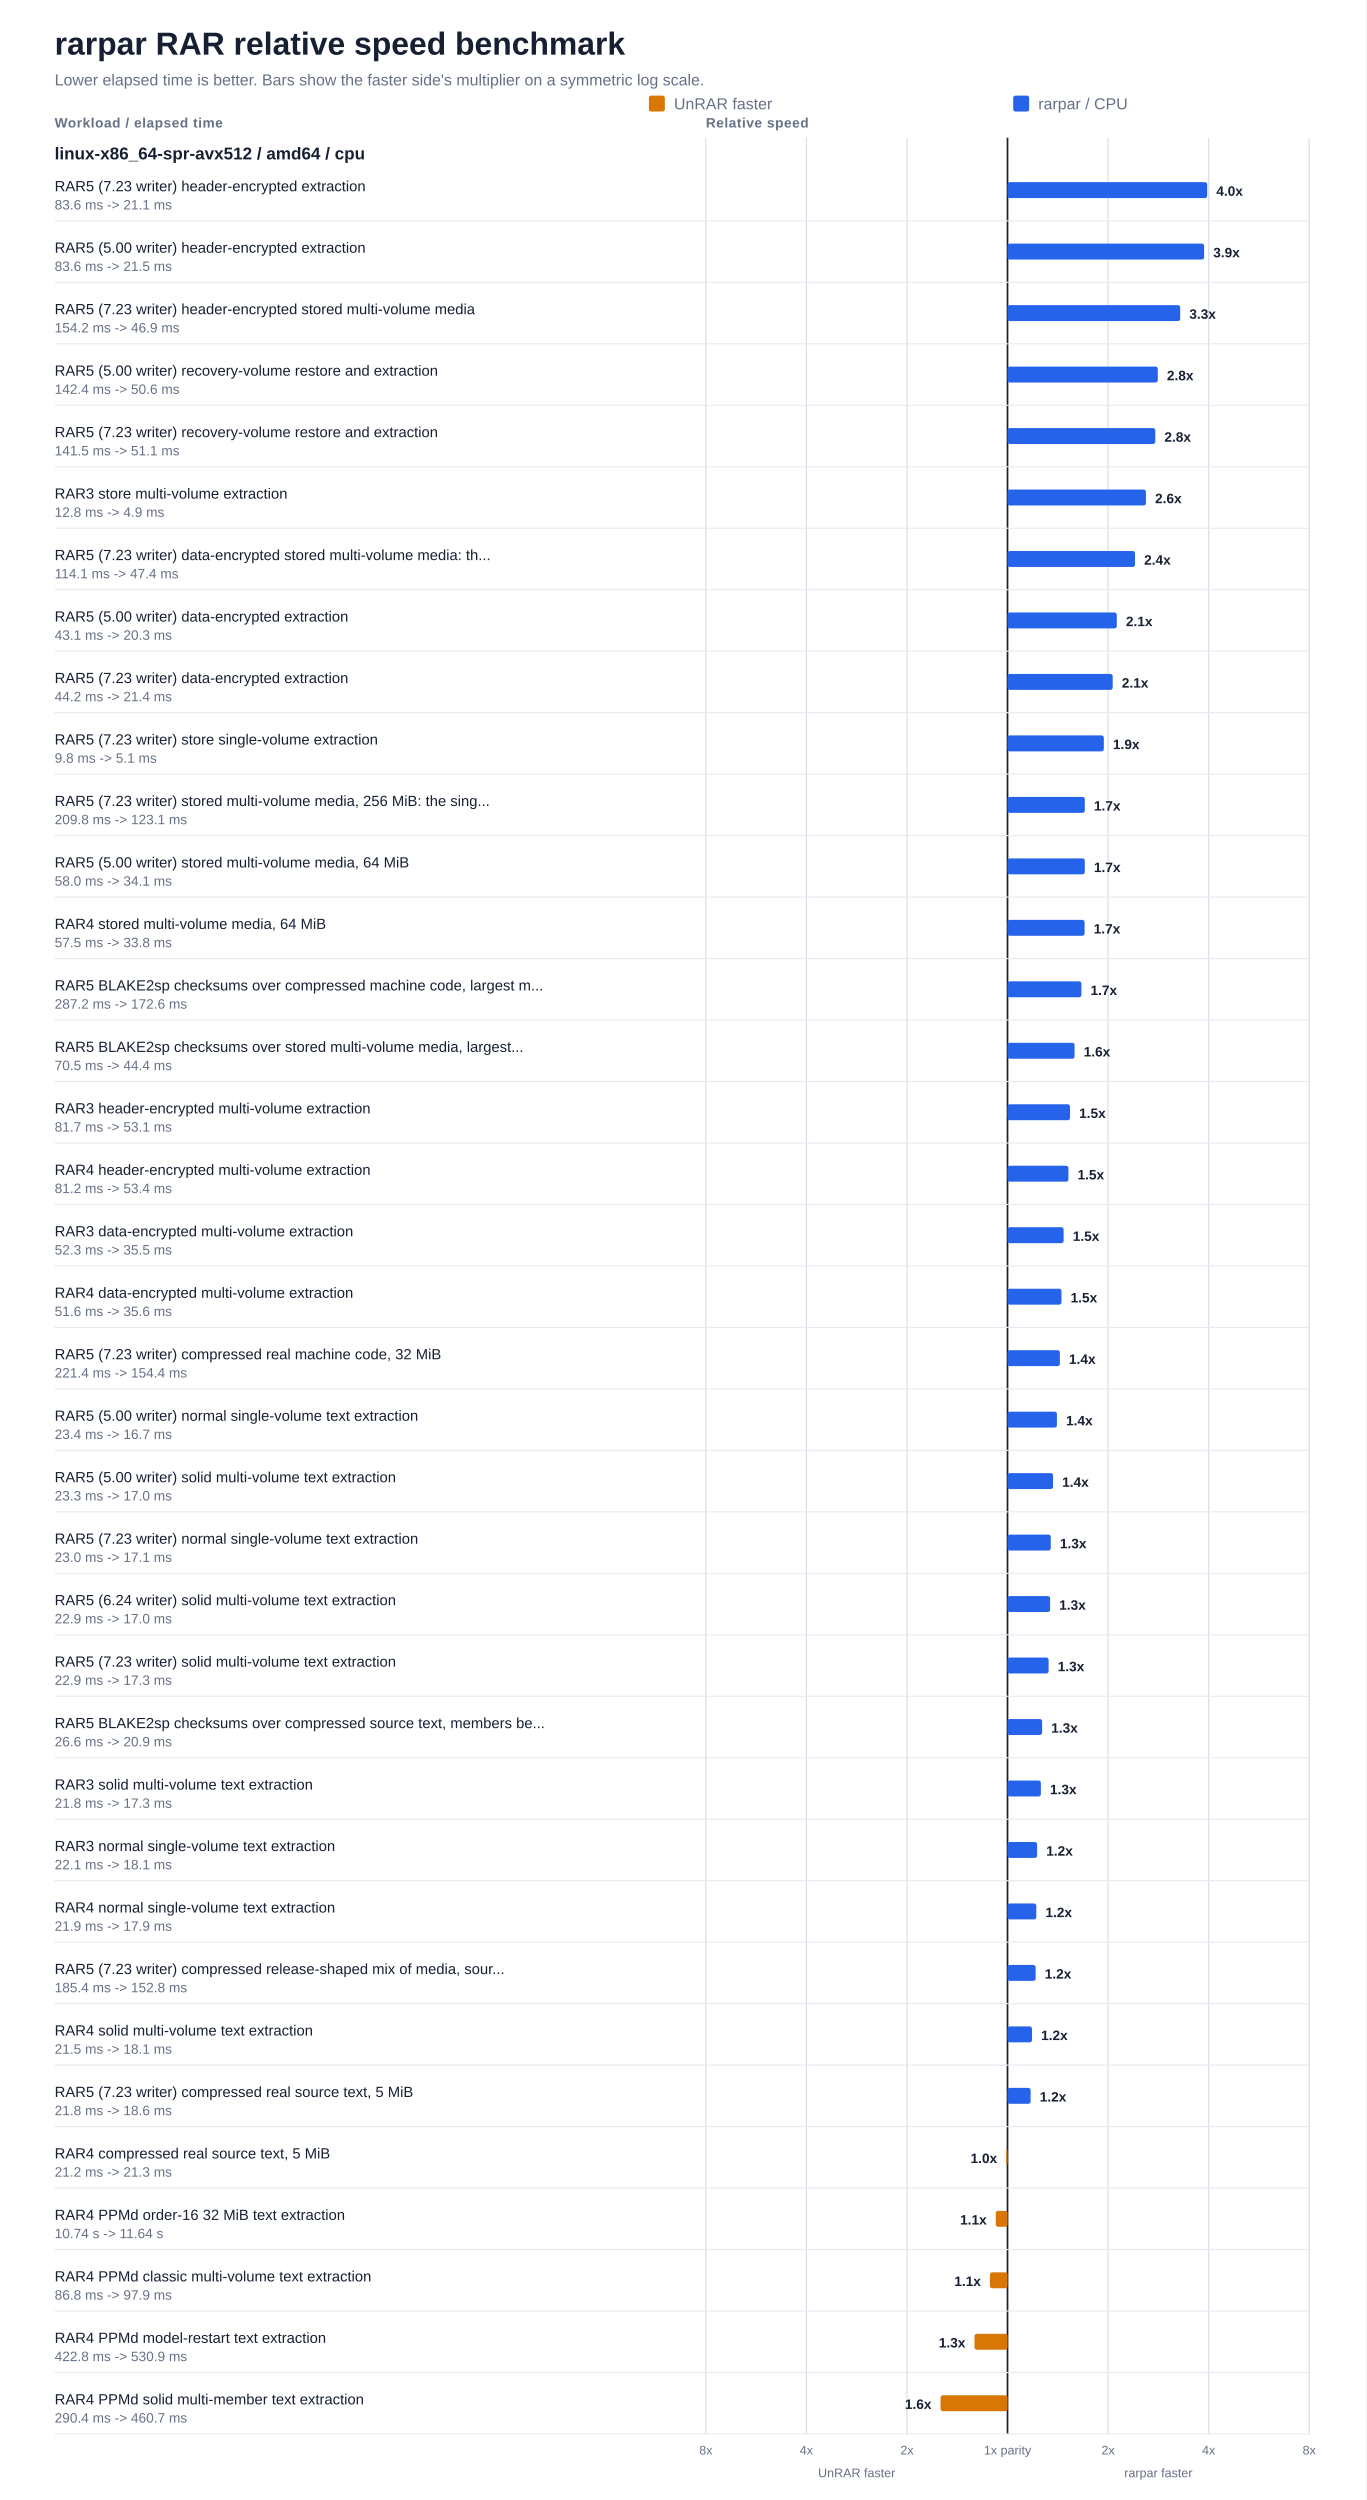
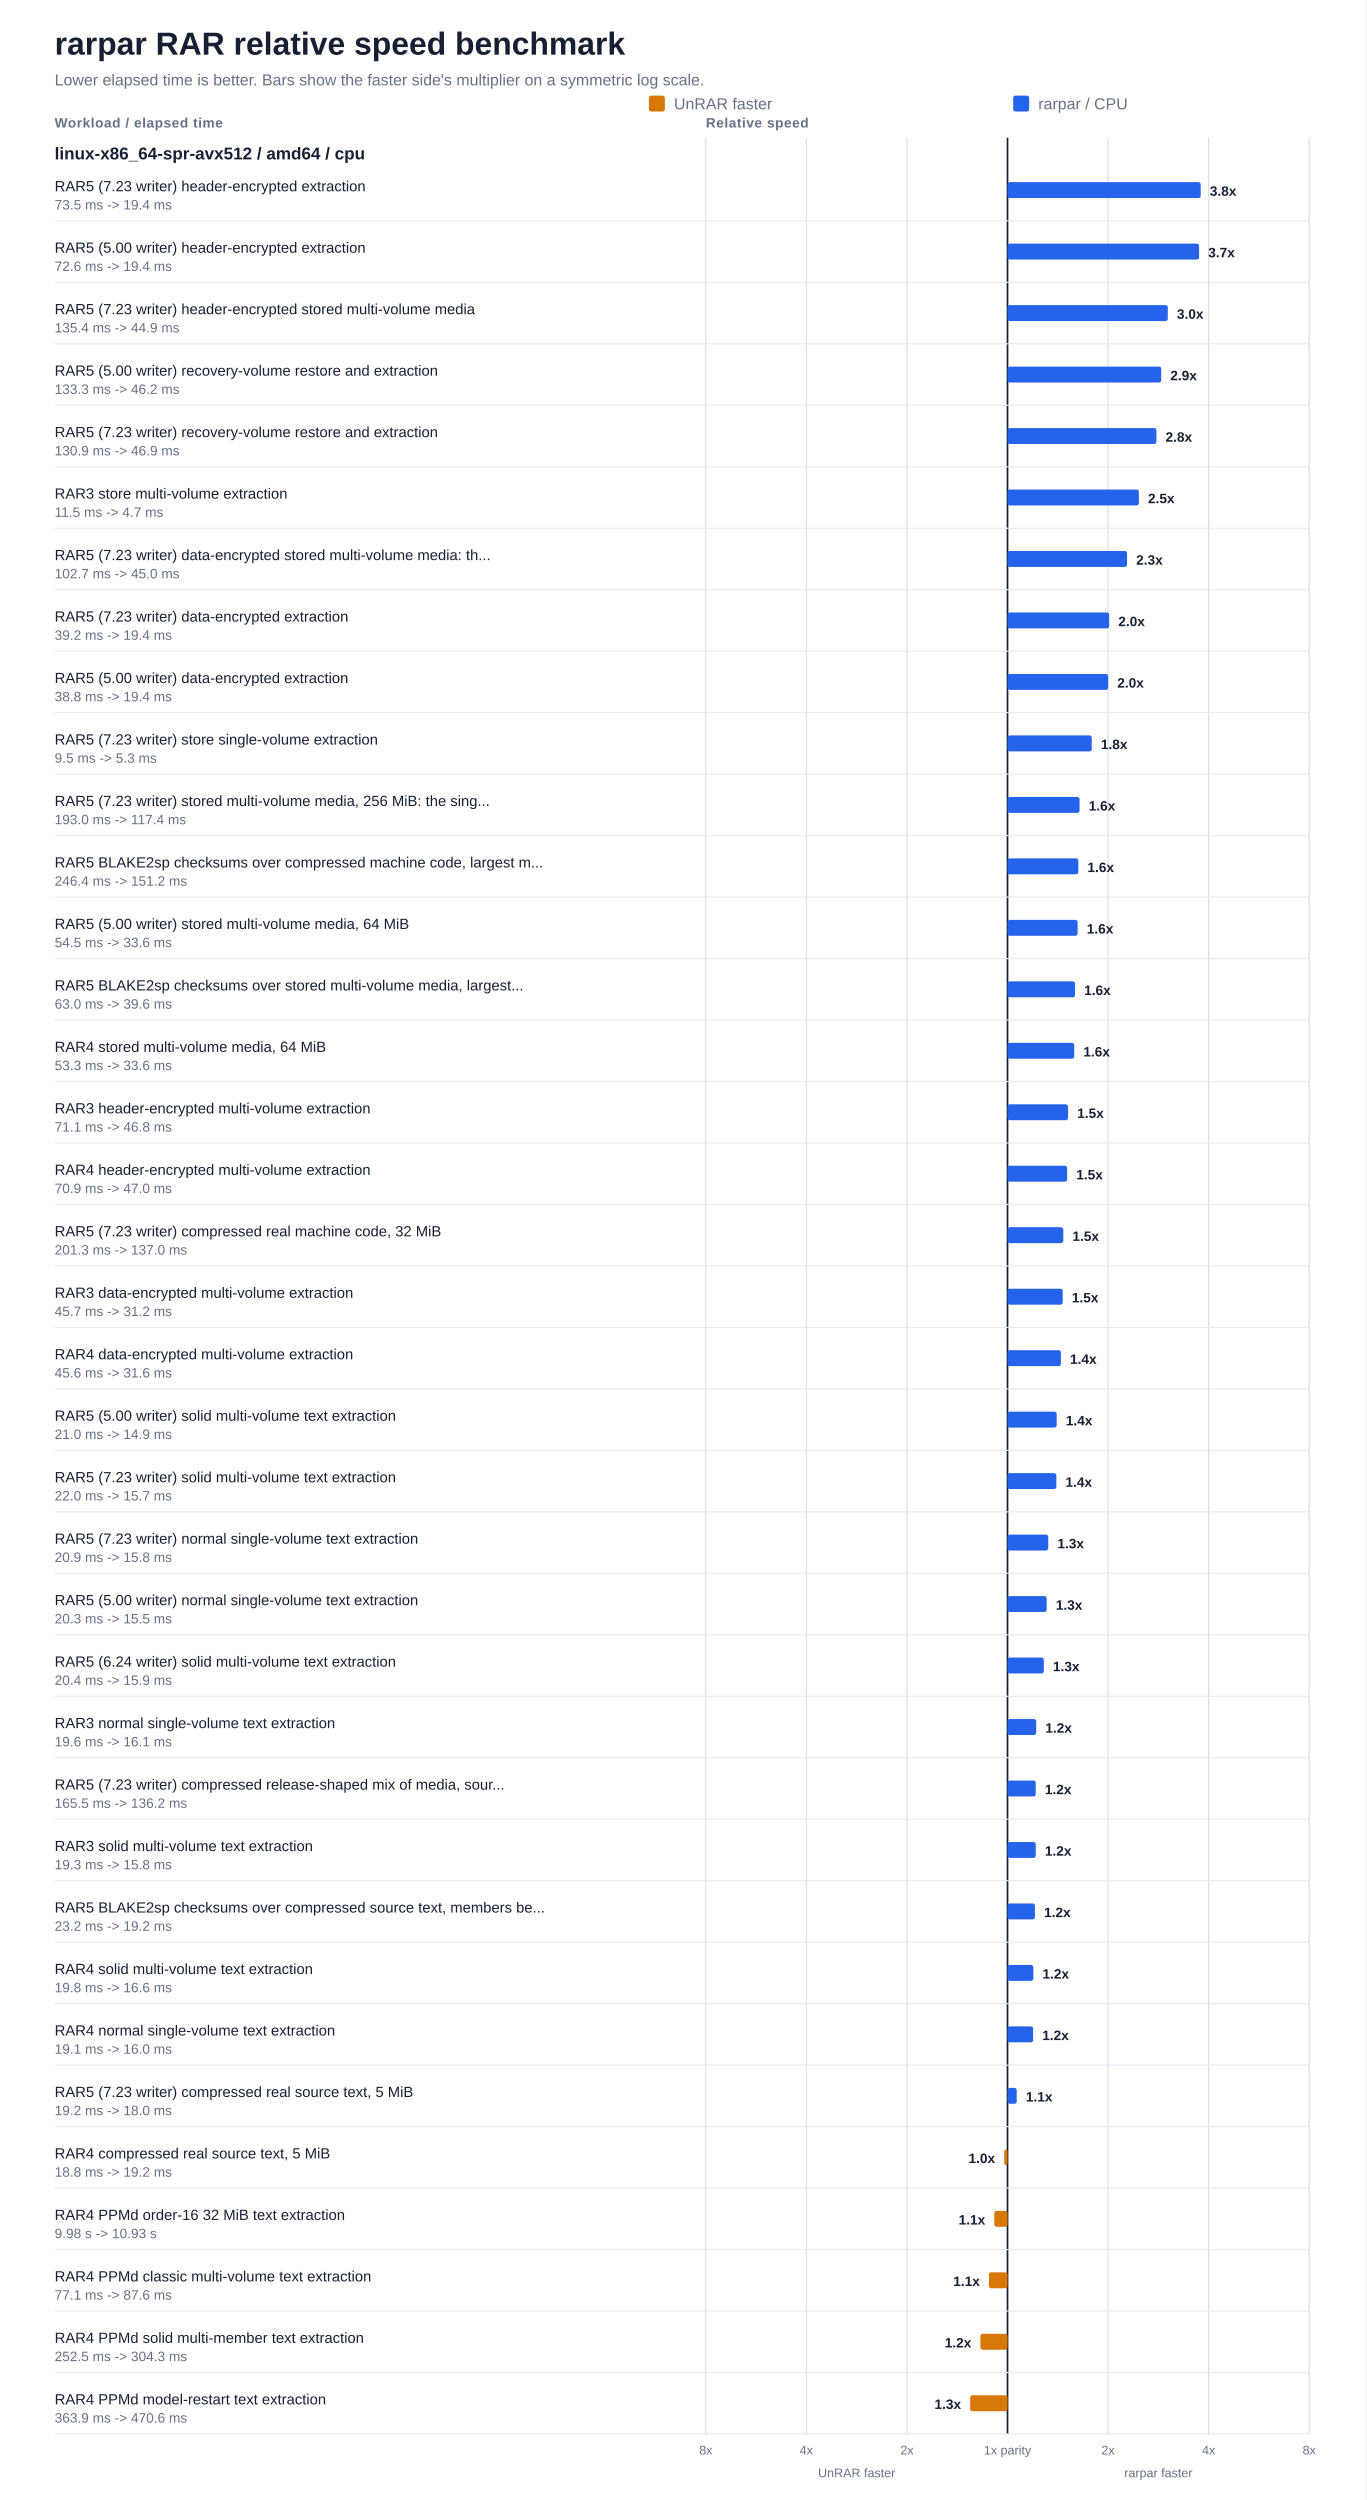
<svg xmlns="http://www.w3.org/2000/svg" width="1200" height="2196" viewBox="0 0 1200 2196" role="img" aria-labelledby="title desc">
  <style>
    .bg { fill: #ffffff; } text { font-family: Arial, sans-serif; fill: #172033; }
    .title { font-size: 28px; font-weight: 600; } .subtitle { font-size: 14px; fill: #667085; }
    .column { font-size: 12px; font-weight: 600; fill: #667085; letter-spacing: .04em; text-transform: uppercase; }
    .machine { font-size: 15px; font-weight: 600; } .workload { font-size: 13px; font-weight: 500; }
    .timing { font-size: 12px; fill: #667085; } .tick { font-size: 11px; fill: #667085; } .ratio { font-size: 12px; font-weight: 600; }
    .grid { stroke: #d7dce5; stroke-width: 1; } .parity { stroke: #172033; stroke-width: 1.5; } .rule { stroke: #e7eaf0; stroke-width: 1; }
    .cpu { fill: #2563eb; } .gpu { fill: #7c3aed; } .slower { fill: #d97706; }
    @media (prefers-color-scheme: dark) { .bg { fill: #0d1117; } text { fill: #e6edf3; } .subtitle, .column, .timing, .tick { fill: #9ca7b5; } .grid { stroke: #30363d; } .parity { stroke: #e6edf3; } .rule { stroke: #21262d; } .cpu { fill: #58a6ff; } .gpu { fill: #bc8cff; } .slower { fill: #f2a65a; } }
  </style>
  <rect class="bg" width="1200" height="2196" />
  <text class="title" x="48" y="48">rarpar RAR relative speed benchmark</text>
  <text class="subtitle" x="48" y="75">Lower elapsed time is better. Bars show the faster side's multiplier on a symmetric log scale.</text>
  <g aria-label="Legend">
    <rect class="slower" x="570" y="84" width="14" height="14" rx="2" />
    <text class="subtitle" x="592" y="96">UnRAR faster</text>
    <rect class="cpu" x="890" y="84" width="14" height="14" rx="2" />
    <text class="subtitle" x="912" y="96">rarpar / CPU</text>
  </g>
  <text class="column" x="48" y="112">Workload / elapsed time</text>
  <text class="column" x="620" y="112">Relative speed</text>
  <g aria-label="Relative speed axis">
    <line class="grid" x1="620.0" y1="121" x2="620.0" y2="2138" />
    <text class="tick" x="620.0" y="2156" text-anchor="middle">8x</text>
    <line class="grid" x1="708.3" y1="121" x2="708.3" y2="2138" />
    <text class="tick" x="708.3" y="2156" text-anchor="middle">4x</text>
    <line class="grid" x1="796.7" y1="121" x2="796.7" y2="2138" />
    <text class="tick" x="796.7" y="2156" text-anchor="middle">2x</text>
    <line class="parity" x1="885.0" y1="121" x2="885.0" y2="2138" />
    <text class="tick" x="885.0" y="2156" text-anchor="middle">1x parity</text>
    <line class="grid" x1="973.3" y1="121" x2="973.3" y2="2138" />
    <text class="tick" x="973.3" y="2156" text-anchor="middle">2x</text>
    <line class="grid" x1="1061.7" y1="121" x2="1061.7" y2="2138" />
    <text class="tick" x="1061.7" y="2156" text-anchor="middle">4x</text>
    <line class="grid" x1="1150.0" y1="121" x2="1150.0" y2="2138" />
    <text class="tick" x="1150.0" y="2156" text-anchor="middle">8x</text>
    <text class="tick" x="752.5" y="2176" text-anchor="middle">UnRAR faster</text>
    <text class="tick" x="1017.5" y="2176" text-anchor="middle">rarpar faster</text>
  </g>
  <g aria-label="RAR benchmarks">
    <text class="machine" x="48" y="140">linux-x86_64-spr-avx512 / amd64 / cpu</text>
    <text class="workload" x="48" y="168">RAR5 (7.23 writer) header-encrypted extraction</text>
-     <text class="timing" x="48" y="184">83.6 ms -&gt; 21.1 ms</text>
-     <rect class="cpu" x="885.0" y="160" width="175.4" height="14" rx="2" />
-     <text class="ratio" x="1068.4" y="172">4.0x</text>
+     <text class="timing" x="48" y="184">73.5 ms -&gt; 19.4 ms</text>
+     <rect class="cpu" x="885.0" y="160" width="169.7" height="14" rx="2" />
+     <text class="ratio" x="1062.7" y="172">3.8x</text>
    <line class="rule" x1="48" y1="194" x2="1150" y2="194" />
    <text class="workload" x="48" y="222">RAR5 (5.00 writer) header-encrypted extraction</text>
-     <text class="timing" x="48" y="238">83.6 ms -&gt; 21.5 ms</text>
-     <rect class="cpu" x="885.0" y="214" width="172.7" height="14" rx="2" />
-     <text class="ratio" x="1065.7" y="226">3.9x</text>
+     <text class="timing" x="48" y="238">72.6 ms -&gt; 19.4 ms</text>
+     <rect class="cpu" x="885.0" y="214" width="168.3" height="14" rx="2" />
+     <text class="ratio" x="1061.3" y="226">3.7x</text>
    <line class="rule" x1="48" y1="248" x2="1150" y2="248" />
    <text class="workload" x="48" y="276">RAR5 (7.23 writer) header-encrypted stored multi-volume media</text>
-     <text class="timing" x="48" y="292">154.2 ms -&gt; 46.9 ms</text>
-     <rect class="cpu" x="885.0" y="268" width="151.7" height="14" rx="2" />
-     <text class="ratio" x="1044.7" y="280">3.3x</text>
+     <text class="timing" x="48" y="292">135.4 ms -&gt; 44.9 ms</text>
+     <rect class="cpu" x="885.0" y="268" width="140.8" height="14" rx="2" />
+     <text class="ratio" x="1033.8" y="280">3.0x</text>
    <line class="rule" x1="48" y1="302" x2="1150" y2="302" />
    <text class="workload" x="48" y="330">RAR5 (5.00 writer) recovery-volume restore and extraction</text>
-     <text class="timing" x="48" y="346">142.4 ms -&gt; 50.6 ms</text>
-     <rect class="cpu" x="885.0" y="322" width="132.0" height="14" rx="2" />
-     <text class="ratio" x="1025.0" y="334">2.8x</text>
+     <text class="timing" x="48" y="346">133.3 ms -&gt; 46.2 ms</text>
+     <rect class="cpu" x="885.0" y="322" width="135.0" height="14" rx="2" />
+     <text class="ratio" x="1028.0" y="334">2.9x</text>
    <line class="rule" x1="48" y1="356" x2="1150" y2="356" />
    <text class="workload" x="48" y="384">RAR5 (7.23 writer) recovery-volume restore and extraction</text>
-     <text class="timing" x="48" y="400">141.5 ms -&gt; 51.1 ms</text>
-     <rect class="cpu" x="885.0" y="376" width="129.8" height="14" rx="2" />
-     <text class="ratio" x="1022.8" y="388">2.8x</text>
+     <text class="timing" x="48" y="400">130.9 ms -&gt; 46.9 ms</text>
+     <rect class="cpu" x="885.0" y="376" width="130.8" height="14" rx="2" />
+     <text class="ratio" x="1023.8" y="388">2.8x</text>
    <line class="rule" x1="48" y1="410" x2="1150" y2="410" />
    <text class="workload" x="48" y="438">RAR3 store multi-volume extraction</text>
-     <text class="timing" x="48" y="454">12.8 ms -&gt; 4.9 ms</text>
-     <rect class="cpu" x="885.0" y="430" width="121.6" height="14" rx="2" />
-     <text class="ratio" x="1014.6" y="442">2.6x</text>
+     <text class="timing" x="48" y="454">11.5 ms -&gt; 4.7 ms</text>
+     <rect class="cpu" x="885.0" y="430" width="115.4" height="14" rx="2" />
+     <text class="ratio" x="1008.4" y="442">2.5x</text>
    <line class="rule" x1="48" y1="464" x2="1150" y2="464" />
    <text class="workload" x="48" y="492">RAR5 (7.23 writer) data-encrypted stored multi-volume media: th...</text>
-     <text class="timing" x="48" y="508">114.1 ms -&gt; 47.4 ms</text>
-     <rect class="cpu" x="885.0" y="484" width="112.0" height="14" rx="2" />
-     <text class="ratio" x="1005.0" y="496">2.4x</text>
+     <text class="timing" x="48" y="508">102.7 ms -&gt; 45.0 ms</text>
+     <rect class="cpu" x="885.0" y="484" width="105.0" height="14" rx="2" />
+     <text class="ratio" x="998.0" y="496">2.3x</text>
    <line class="rule" x1="48" y1="518" x2="1150" y2="518" />
-     <text class="workload" x="48" y="546">RAR5 (5.00 writer) data-encrypted extraction</text>
-     <text class="timing" x="48" y="562">43.1 ms -&gt; 20.3 ms</text>
-     <rect class="cpu" x="885.0" y="538" width="96.0" height="14" rx="2" />
-     <text class="ratio" x="989.0" y="550">2.1x</text>
+     <text class="workload" x="48" y="546">RAR5 (7.23 writer) data-encrypted extraction</text>
+     <text class="timing" x="48" y="562">39.2 ms -&gt; 19.4 ms</text>
+     <rect class="cpu" x="885.0" y="538" width="89.3" height="14" rx="2" />
+     <text class="ratio" x="982.3" y="550">2.0x</text>
    <line class="rule" x1="48" y1="572" x2="1150" y2="572" />
-     <text class="workload" x="48" y="600">RAR5 (7.23 writer) data-encrypted extraction</text>
-     <text class="timing" x="48" y="616">44.2 ms -&gt; 21.4 ms</text>
-     <rect class="cpu" x="885.0" y="592" width="92.4" height="14" rx="2" />
-     <text class="ratio" x="985.4" y="604">2.1x</text>
+     <text class="workload" x="48" y="600">RAR5 (5.00 writer) data-encrypted extraction</text>
+     <text class="timing" x="48" y="616">38.8 ms -&gt; 19.4 ms</text>
+     <rect class="cpu" x="885.0" y="592" width="88.4" height="14" rx="2" />
+     <text class="ratio" x="981.4" y="604">2.0x</text>
    <line class="rule" x1="48" y1="626" x2="1150" y2="626" />
    <text class="workload" x="48" y="654">RAR5 (7.23 writer) store single-volume extraction</text>
-     <text class="timing" x="48" y="670">9.8 ms -&gt; 5.1 ms</text>
-     <rect class="cpu" x="885.0" y="646" width="84.6" height="14" rx="2" />
-     <text class="ratio" x="977.6" y="658">1.9x</text>
+     <text class="timing" x="48" y="670">9.5 ms -&gt; 5.3 ms</text>
+     <rect class="cpu" x="885.0" y="646" width="74.0" height="14" rx="2" />
+     <text class="ratio" x="967.0" y="658">1.8x</text>
    <line class="rule" x1="48" y1="680" x2="1150" y2="680" />
    <text class="workload" x="48" y="708">RAR5 (7.23 writer) stored multi-volume media, 256 MiB: the sing...</text>
-     <text class="timing" x="48" y="724">209.8 ms -&gt; 123.1 ms</text>
-     <rect class="cpu" x="885.0" y="700" width="67.9" height="14" rx="2" />
-     <text class="ratio" x="960.9" y="712">1.7x</text>
+     <text class="timing" x="48" y="724">193.0 ms -&gt; 117.4 ms</text>
+     <rect class="cpu" x="885.0" y="700" width="63.3" height="14" rx="2" />
+     <text class="ratio" x="956.3" y="712">1.6x</text>
    <line class="rule" x1="48" y1="734" x2="1150" y2="734" />
-     <text class="workload" x="48" y="762">RAR5 (5.00 writer) stored multi-volume media, 64 MiB</text>
-     <text class="timing" x="48" y="778">58.0 ms -&gt; 34.1 ms</text>
-     <rect class="cpu" x="885.0" y="754" width="67.9" height="14" rx="2" />
-     <text class="ratio" x="960.9" y="766">1.7x</text>
+     <text class="workload" x="48" y="762">RAR5 BLAKE2sp checksums over compressed machine code, largest m...</text>
+     <text class="timing" x="48" y="778">246.4 ms -&gt; 151.2 ms</text>
+     <rect class="cpu" x="885.0" y="754" width="62.2" height="14" rx="2" />
+     <text class="ratio" x="955.2" y="766">1.6x</text>
    <line class="rule" x1="48" y1="788" x2="1150" y2="788" />
-     <text class="workload" x="48" y="816">RAR4 stored multi-volume media, 64 MiB</text>
-     <text class="timing" x="48" y="832">57.5 ms -&gt; 33.8 ms</text>
-     <rect class="cpu" x="885.0" y="808" width="67.7" height="14" rx="2" />
-     <text class="ratio" x="960.7" y="820">1.7x</text>
+     <text class="workload" x="48" y="816">RAR5 (5.00 writer) stored multi-volume media, 64 MiB</text>
+     <text class="timing" x="48" y="832">54.5 ms -&gt; 33.6 ms</text>
+     <rect class="cpu" x="885.0" y="808" width="61.6" height="14" rx="2" />
+     <text class="ratio" x="954.6" y="820">1.6x</text>
    <line class="rule" x1="48" y1="842" x2="1150" y2="842" />
-     <text class="workload" x="48" y="870">RAR5 BLAKE2sp checksums over compressed machine code, largest m...</text>
-     <text class="timing" x="48" y="886">287.2 ms -&gt; 172.6 ms</text>
-     <rect class="cpu" x="885.0" y="862" width="64.9" height="14" rx="2" />
-     <text class="ratio" x="957.9" y="874">1.7x</text>
+     <text class="workload" x="48" y="870">RAR5 BLAKE2sp checksums over stored multi-volume media, largest...</text>
+     <text class="timing" x="48" y="886">63.0 ms -&gt; 39.6 ms</text>
+     <rect class="cpu" x="885.0" y="862" width="59.3" height="14" rx="2" />
+     <text class="ratio" x="952.3" y="874">1.6x</text>
    <line class="rule" x1="48" y1="896" x2="1150" y2="896" />
-     <text class="workload" x="48" y="924">RAR5 BLAKE2sp checksums over stored multi-volume media, largest...</text>
-     <text class="timing" x="48" y="940">70.5 ms -&gt; 44.4 ms</text>
-     <rect class="cpu" x="885.0" y="916" width="58.9" height="14" rx="2" />
-     <text class="ratio" x="951.9" y="928">1.6x</text>
+     <text class="workload" x="48" y="924">RAR4 stored multi-volume media, 64 MiB</text>
+     <text class="timing" x="48" y="940">53.3 ms -&gt; 33.6 ms</text>
+     <rect class="cpu" x="885.0" y="916" width="58.6" height="14" rx="2" />
+     <text class="ratio" x="951.6" y="928">1.6x</text>
    <line class="rule" x1="48" y1="950" x2="1150" y2="950" />
    <text class="workload" x="48" y="978">RAR3 header-encrypted multi-volume extraction</text>
-     <text class="timing" x="48" y="994">81.7 ms -&gt; 53.1 ms</text>
-     <rect class="cpu" x="885.0" y="970" width="54.9" height="14" rx="2" />
-     <text class="ratio" x="947.9" y="982">1.5x</text>
+     <text class="timing" x="48" y="994">71.1 ms -&gt; 46.8 ms</text>
+     <rect class="cpu" x="885.0" y="970" width="53.2" height="14" rx="2" />
+     <text class="ratio" x="946.2" y="982">1.5x</text>
    <line class="rule" x1="48" y1="1004" x2="1150" y2="1004" />
    <text class="workload" x="48" y="1032">RAR4 header-encrypted multi-volume extraction</text>
-     <text class="timing" x="48" y="1048">81.2 ms -&gt; 53.4 ms</text>
-     <rect class="cpu" x="885.0" y="1024" width="53.5" height="14" rx="2" />
-     <text class="ratio" x="946.5" y="1036">1.5x</text>
+     <text class="timing" x="48" y="1048">70.9 ms -&gt; 47.0 ms</text>
+     <rect class="cpu" x="885.0" y="1024" width="52.4" height="14" rx="2" />
+     <text class="ratio" x="945.4" y="1036">1.5x</text>
    <line class="rule" x1="48" y1="1058" x2="1150" y2="1058" />
-     <text class="workload" x="48" y="1086">RAR3 data-encrypted multi-volume extraction</text>
-     <text class="timing" x="48" y="1102">52.3 ms -&gt; 35.5 ms</text>
-     <rect class="cpu" x="885.0" y="1078" width="49.3" height="14" rx="2" />
-     <text class="ratio" x="942.3" y="1090">1.5x</text>
+     <text class="workload" x="48" y="1086">RAR5 (7.23 writer) compressed real machine code, 32 MiB</text>
+     <text class="timing" x="48" y="1102">201.3 ms -&gt; 137.0 ms</text>
+     <rect class="cpu" x="885.0" y="1078" width="49.0" height="14" rx="2" />
+     <text class="ratio" x="942.0" y="1090">1.5x</text>
    <line class="rule" x1="48" y1="1112" x2="1150" y2="1112" />
-     <text class="workload" x="48" y="1140">RAR4 data-encrypted multi-volume extraction</text>
-     <text class="timing" x="48" y="1156">51.6 ms -&gt; 35.6 ms</text>
-     <rect class="cpu" x="885.0" y="1132" width="47.4" height="14" rx="2" />
-     <text class="ratio" x="940.4" y="1144">1.5x</text>
+     <text class="workload" x="48" y="1140">RAR3 data-encrypted multi-volume extraction</text>
+     <text class="timing" x="48" y="1156">45.7 ms -&gt; 31.2 ms</text>
+     <rect class="cpu" x="885.0" y="1132" width="48.5" height="14" rx="2" />
+     <text class="ratio" x="941.5" y="1144">1.5x</text>
    <line class="rule" x1="48" y1="1166" x2="1150" y2="1166" />
-     <text class="workload" x="48" y="1194">RAR5 (7.23 writer) compressed real machine code, 32 MiB</text>
-     <text class="timing" x="48" y="1210">221.4 ms -&gt; 154.4 ms</text>
-     <rect class="cpu" x="885.0" y="1186" width="46.0" height="14" rx="2" />
-     <text class="ratio" x="939.0" y="1198">1.4x</text>
+     <text class="workload" x="48" y="1194">RAR4 data-encrypted multi-volume extraction</text>
+     <text class="timing" x="48" y="1210">45.6 ms -&gt; 31.6 ms</text>
+     <rect class="cpu" x="885.0" y="1186" width="46.9" height="14" rx="2" />
+     <text class="ratio" x="939.9" y="1198">1.4x</text>
    <line class="rule" x1="48" y1="1220" x2="1150" y2="1220" />
-     <text class="workload" x="48" y="1248">RAR5 (5.00 writer) normal single-volume text extraction</text>
-     <text class="timing" x="48" y="1264">23.4 ms -&gt; 16.7 ms</text>
-     <rect class="cpu" x="885.0" y="1240" width="43.4" height="14" rx="2" />
-     <text class="ratio" x="936.4" y="1252">1.4x</text>
+     <text class="workload" x="48" y="1248">RAR5 (5.00 writer) solid multi-volume text extraction</text>
+     <text class="timing" x="48" y="1264">21.0 ms -&gt; 14.9 ms</text>
+     <rect class="cpu" x="885.0" y="1240" width="43.2" height="14" rx="2" />
+     <text class="ratio" x="936.2" y="1252">1.4x</text>
    <line class="rule" x1="48" y1="1274" x2="1150" y2="1274" />
-     <text class="workload" x="48" y="1302">RAR5 (5.00 writer) solid multi-volume text extraction</text>
-     <text class="timing" x="48" y="1318">23.3 ms -&gt; 17.0 ms</text>
-     <rect class="cpu" x="885.0" y="1294" width="40.0" height="14" rx="2" />
-     <text class="ratio" x="933.0" y="1306">1.4x</text>
+     <text class="workload" x="48" y="1302">RAR5 (7.23 writer) solid multi-volume text extraction</text>
+     <text class="timing" x="48" y="1318">22.0 ms -&gt; 15.7 ms</text>
+     <rect class="cpu" x="885.0" y="1294" width="42.9" height="14" rx="2" />
+     <text class="ratio" x="935.9" y="1306">1.4x</text>
    <line class="rule" x1="48" y1="1328" x2="1150" y2="1328" />
    <text class="workload" x="48" y="1356">RAR5 (7.23 writer) normal single-volume text extraction</text>
-     <text class="timing" x="48" y="1372">23.0 ms -&gt; 17.1 ms</text>
-     <rect class="cpu" x="885.0" y="1348" width="38.0" height="14" rx="2" />
-     <text class="ratio" x="931.0" y="1360">1.3x</text>
+     <text class="timing" x="48" y="1372">20.9 ms -&gt; 15.8 ms</text>
+     <rect class="cpu" x="885.0" y="1348" width="35.8" height="14" rx="2" />
+     <text class="ratio" x="928.8" y="1360">1.3x</text>
    <line class="rule" x1="48" y1="1382" x2="1150" y2="1382" />
-     <text class="workload" x="48" y="1410">RAR5 (6.24 writer) solid multi-volume text extraction</text>
-     <text class="timing" x="48" y="1426">22.9 ms -&gt; 17.0 ms</text>
-     <rect class="cpu" x="885.0" y="1402" width="37.4" height="14" rx="2" />
-     <text class="ratio" x="930.4" y="1414">1.3x</text>
+     <text class="workload" x="48" y="1410">RAR5 (5.00 writer) normal single-volume text extraction</text>
+     <text class="timing" x="48" y="1426">20.3 ms -&gt; 15.5 ms</text>
+     <rect class="cpu" x="885.0" y="1402" width="34.4" height="14" rx="2" />
+     <text class="ratio" x="927.4" y="1414">1.3x</text>
    <line class="rule" x1="48" y1="1436" x2="1150" y2="1436" />
-     <text class="workload" x="48" y="1464">RAR5 (7.23 writer) solid multi-volume text extraction</text>
-     <text class="timing" x="48" y="1480">22.9 ms -&gt; 17.3 ms</text>
-     <rect class="cpu" x="885.0" y="1456" width="36.1" height="14" rx="2" />
-     <text class="ratio" x="929.1" y="1468">1.3x</text>
+     <text class="workload" x="48" y="1464">RAR5 (6.24 writer) solid multi-volume text extraction</text>
+     <text class="timing" x="48" y="1480">20.4 ms -&gt; 15.9 ms</text>
+     <rect class="cpu" x="885.0" y="1456" width="31.9" height="14" rx="2" />
+     <text class="ratio" x="924.9" y="1468">1.3x</text>
    <line class="rule" x1="48" y1="1490" x2="1150" y2="1490" />
-     <text class="workload" x="48" y="1518">RAR5 BLAKE2sp checksums over compressed source text, members be...</text>
-     <text class="timing" x="48" y="1534">26.6 ms -&gt; 20.9 ms</text>
-     <rect class="cpu" x="885.0" y="1510" width="30.4" height="14" rx="2" />
-     <text class="ratio" x="923.4" y="1522">1.3x</text>
+     <text class="workload" x="48" y="1518">RAR3 normal single-volume text extraction</text>
+     <text class="timing" x="48" y="1534">19.6 ms -&gt; 16.1 ms</text>
+     <rect class="cpu" x="885.0" y="1510" width="25.2" height="14" rx="2" />
+     <text class="ratio" x="918.2" y="1522">1.2x</text>
    <line class="rule" x1="48" y1="1544" x2="1150" y2="1544" />
-     <text class="workload" x="48" y="1572">RAR3 solid multi-volume text extraction</text>
-     <text class="timing" x="48" y="1588">21.8 ms -&gt; 17.3 ms</text>
-     <rect class="cpu" x="885.0" y="1564" width="29.3" height="14" rx="2" />
-     <text class="ratio" x="922.3" y="1576">1.3x</text>
+     <text class="workload" x="48" y="1572">RAR5 (7.23 writer) compressed release-shaped mix of media, sour...</text>
+     <text class="timing" x="48" y="1588">165.5 ms -&gt; 136.2 ms</text>
+     <rect class="cpu" x="885.0" y="1564" width="24.8" height="14" rx="2" />
+     <text class="ratio" x="917.8" y="1576">1.2x</text>
    <line class="rule" x1="48" y1="1598" x2="1150" y2="1598" />
-     <text class="workload" x="48" y="1626">RAR3 normal single-volume text extraction</text>
-     <text class="timing" x="48" y="1642">22.1 ms -&gt; 18.1 ms</text>
-     <rect class="cpu" x="885.0" y="1618" width="26.0" height="14" rx="2" />
-     <text class="ratio" x="919.0" y="1630">1.2x</text>
+     <text class="workload" x="48" y="1626">RAR3 solid multi-volume text extraction</text>
+     <text class="timing" x="48" y="1642">19.3 ms -&gt; 15.8 ms</text>
+     <rect class="cpu" x="885.0" y="1618" width="24.8" height="14" rx="2" />
+     <text class="ratio" x="917.8" y="1630">1.2x</text>
    <line class="rule" x1="48" y1="1652" x2="1150" y2="1652" />
-     <text class="workload" x="48" y="1680">RAR4 normal single-volume text extraction</text>
-     <text class="timing" x="48" y="1696">21.9 ms -&gt; 17.9 ms</text>
-     <rect class="cpu" x="885.0" y="1672" width="25.3" height="14" rx="2" />
-     <text class="ratio" x="918.3" y="1684">1.2x</text>
+     <text class="workload" x="48" y="1680">RAR5 BLAKE2sp checksums over compressed source text, members be...</text>
+     <text class="timing" x="48" y="1696">23.2 ms -&gt; 19.2 ms</text>
+     <rect class="cpu" x="885.0" y="1672" width="24.1" height="14" rx="2" />
+     <text class="ratio" x="917.1" y="1684">1.2x</text>
    <line class="rule" x1="48" y1="1706" x2="1150" y2="1706" />
-     <text class="workload" x="48" y="1734">RAR5 (7.23 writer) compressed release-shaped mix of media, sour...</text>
-     <text class="timing" x="48" y="1750">185.4 ms -&gt; 152.8 ms</text>
-     <rect class="cpu" x="885.0" y="1726" width="24.7" height="14" rx="2" />
-     <text class="ratio" x="917.7" y="1738">1.2x</text>
+     <text class="workload" x="48" y="1734">RAR4 solid multi-volume text extraction</text>
+     <text class="timing" x="48" y="1750">19.8 ms -&gt; 16.6 ms</text>
+     <rect class="cpu" x="885.0" y="1726" width="22.7" height="14" rx="2" />
+     <text class="ratio" x="915.7" y="1738">1.2x</text>
    <line class="rule" x1="48" y1="1760" x2="1150" y2="1760" />
-     <text class="workload" x="48" y="1788">RAR4 solid multi-volume text extraction</text>
-     <text class="timing" x="48" y="1804">21.5 ms -&gt; 18.1 ms</text>
-     <rect class="cpu" x="885.0" y="1780" width="21.5" height="14" rx="2" />
-     <text class="ratio" x="914.5" y="1792">1.2x</text>
+     <text class="workload" x="48" y="1788">RAR4 normal single-volume text extraction</text>
+     <text class="timing" x="48" y="1804">19.1 ms -&gt; 16.0 ms</text>
+     <rect class="cpu" x="885.0" y="1780" width="22.5" height="14" rx="2" />
+     <text class="ratio" x="915.5" y="1792">1.2x</text>
    <line class="rule" x1="48" y1="1814" x2="1150" y2="1814" />
    <text class="workload" x="48" y="1842">RAR5 (7.23 writer) compressed real source text, 5 MiB</text>
-     <text class="timing" x="48" y="1858">21.8 ms -&gt; 18.6 ms</text>
-     <rect class="cpu" x="885.0" y="1834" width="20.3" height="14" rx="2" />
-     <text class="ratio" x="913.3" y="1846">1.2x</text>
+     <text class="timing" x="48" y="1858">19.2 ms -&gt; 18.0 ms</text>
+     <rect class="cpu" x="885.0" y="1834" width="8.1" height="14" rx="2" />
+     <text class="ratio" x="901.1" y="1846">1.1x</text>
    <line class="rule" x1="48" y1="1868" x2="1150" y2="1868" />
    <text class="workload" x="48" y="1896">RAR4 compressed real source text, 5 MiB</text>
-     <text class="timing" x="48" y="1912">21.2 ms -&gt; 21.3 ms</text>
-     <rect class="slower" x="883.9" y="1888" width="1.1" height="14" rx="2" />
-     <text class="ratio" x="875.9" y="1900" text-anchor="end">1.0x</text>
+     <text class="timing" x="48" y="1912">18.8 ms -&gt; 19.2 ms</text>
+     <rect class="slower" x="882.1" y="1888" width="2.9" height="14" rx="2" />
+     <text class="ratio" x="874.1" y="1900" text-anchor="end">1.0x</text>
    <line class="rule" x1="48" y1="1922" x2="1150" y2="1922" />
    <text class="workload" x="48" y="1950">RAR4 PPMd order-16 32 MiB text extraction</text>
-     <text class="timing" x="48" y="1966">10.74 s -&gt; 11.64 s</text>
-     <rect class="slower" x="874.7" y="1942" width="10.3" height="14" rx="2" />
-     <text class="ratio" x="866.7" y="1954" text-anchor="end">1.1x</text>
+     <text class="timing" x="48" y="1966">9.98 s -&gt; 10.93 s</text>
+     <rect class="slower" x="873.4" y="1942" width="11.6" height="14" rx="2" />
+     <text class="ratio" x="865.4" y="1954" text-anchor="end">1.1x</text>
    <line class="rule" x1="48" y1="1976" x2="1150" y2="1976" />
    <text class="workload" x="48" y="2004">RAR4 PPMd classic multi-volume text extraction</text>
-     <text class="timing" x="48" y="2020">86.8 ms -&gt; 97.9 ms</text>
-     <rect class="slower" x="869.6" y="1996" width="15.4" height="14" rx="2" />
-     <text class="ratio" x="861.6" y="2008" text-anchor="end">1.1x</text>
+     <text class="timing" x="48" y="2020">77.1 ms -&gt; 87.6 ms</text>
+     <rect class="slower" x="868.7" y="1996" width="16.3" height="14" rx="2" />
+     <text class="ratio" x="860.7" y="2008" text-anchor="end">1.1x</text>
    <line class="rule" x1="48" y1="2030" x2="1150" y2="2030" />
-     <text class="workload" x="48" y="2058">RAR4 PPMd model-restart text extraction</text>
-     <text class="timing" x="48" y="2074">422.8 ms -&gt; 530.9 ms</text>
-     <rect class="slower" x="856.0" y="2050" width="29.0" height="14" rx="2" />
-     <text class="ratio" x="848.0" y="2062" text-anchor="end">1.3x</text>
+     <text class="workload" x="48" y="2058">RAR4 PPMd solid multi-member text extraction</text>
+     <text class="timing" x="48" y="2074">252.5 ms -&gt; 304.3 ms</text>
+     <rect class="slower" x="861.2" y="2050" width="23.8" height="14" rx="2" />
+     <text class="ratio" x="853.2" y="2062" text-anchor="end">1.2x</text>
    <line class="rule" x1="48" y1="2084" x2="1150" y2="2084" />
-     <text class="workload" x="48" y="2112">RAR4 PPMd solid multi-member text extraction</text>
-     <text class="timing" x="48" y="2128">290.4 ms -&gt; 460.7 ms</text>
-     <rect class="slower" x="826.2" y="2104" width="58.8" height="14" rx="2" />
-     <text class="ratio" x="818.2" y="2116" text-anchor="end">1.6x</text>
+     <text class="workload" x="48" y="2112">RAR4 PPMd model-restart text extraction</text>
+     <text class="timing" x="48" y="2128">363.9 ms -&gt; 470.6 ms</text>
+     <rect class="slower" x="852.2" y="2104" width="32.8" height="14" rx="2" />
+     <text class="ratio" x="844.2" y="2116" text-anchor="end">1.3x</text>
    <line class="rule" x1="48" y1="2138" x2="1150" y2="2138" />
  </g>
</svg>
